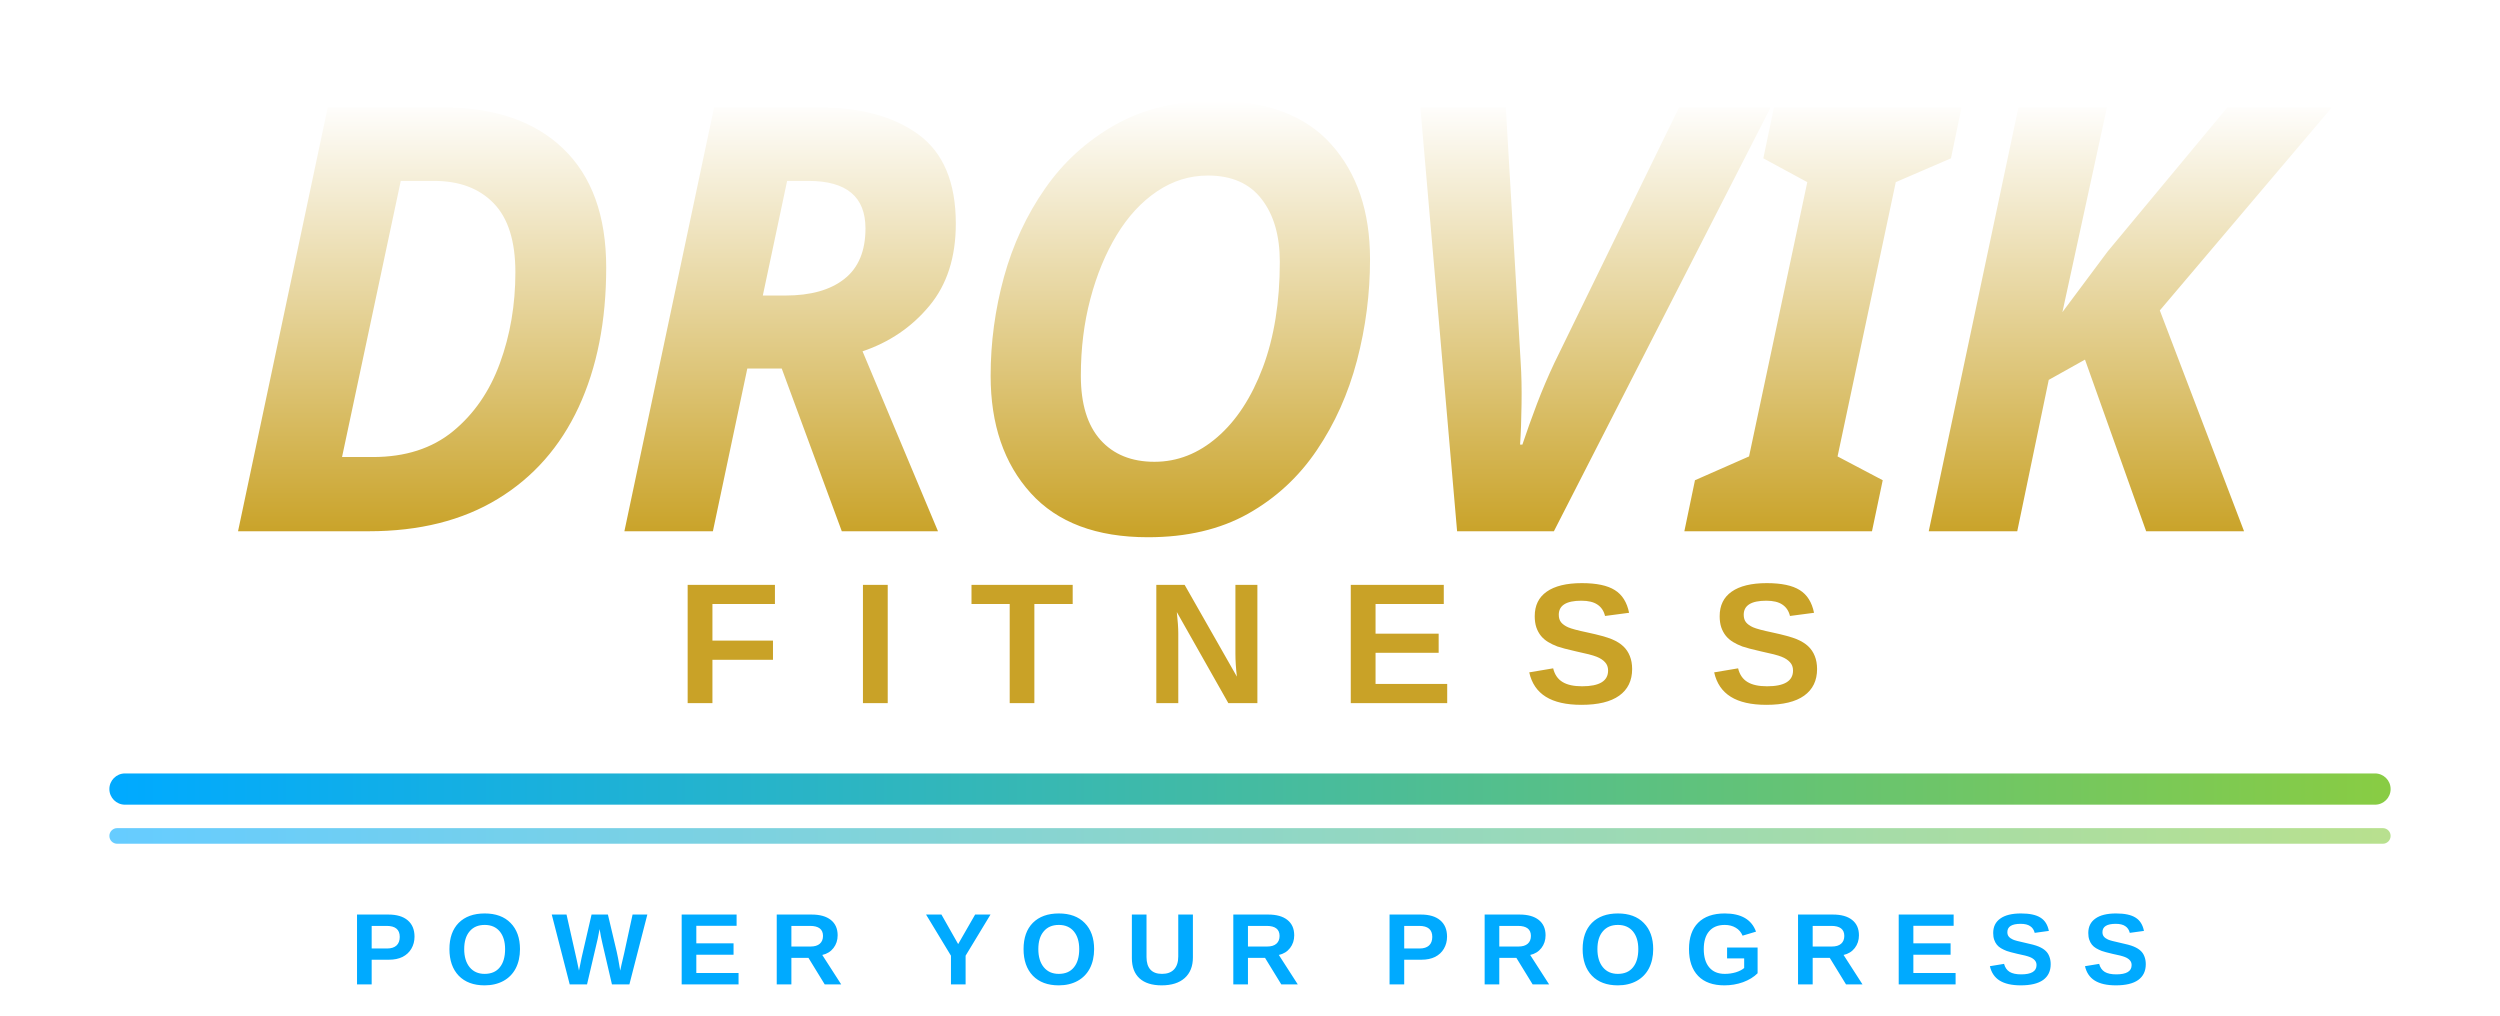
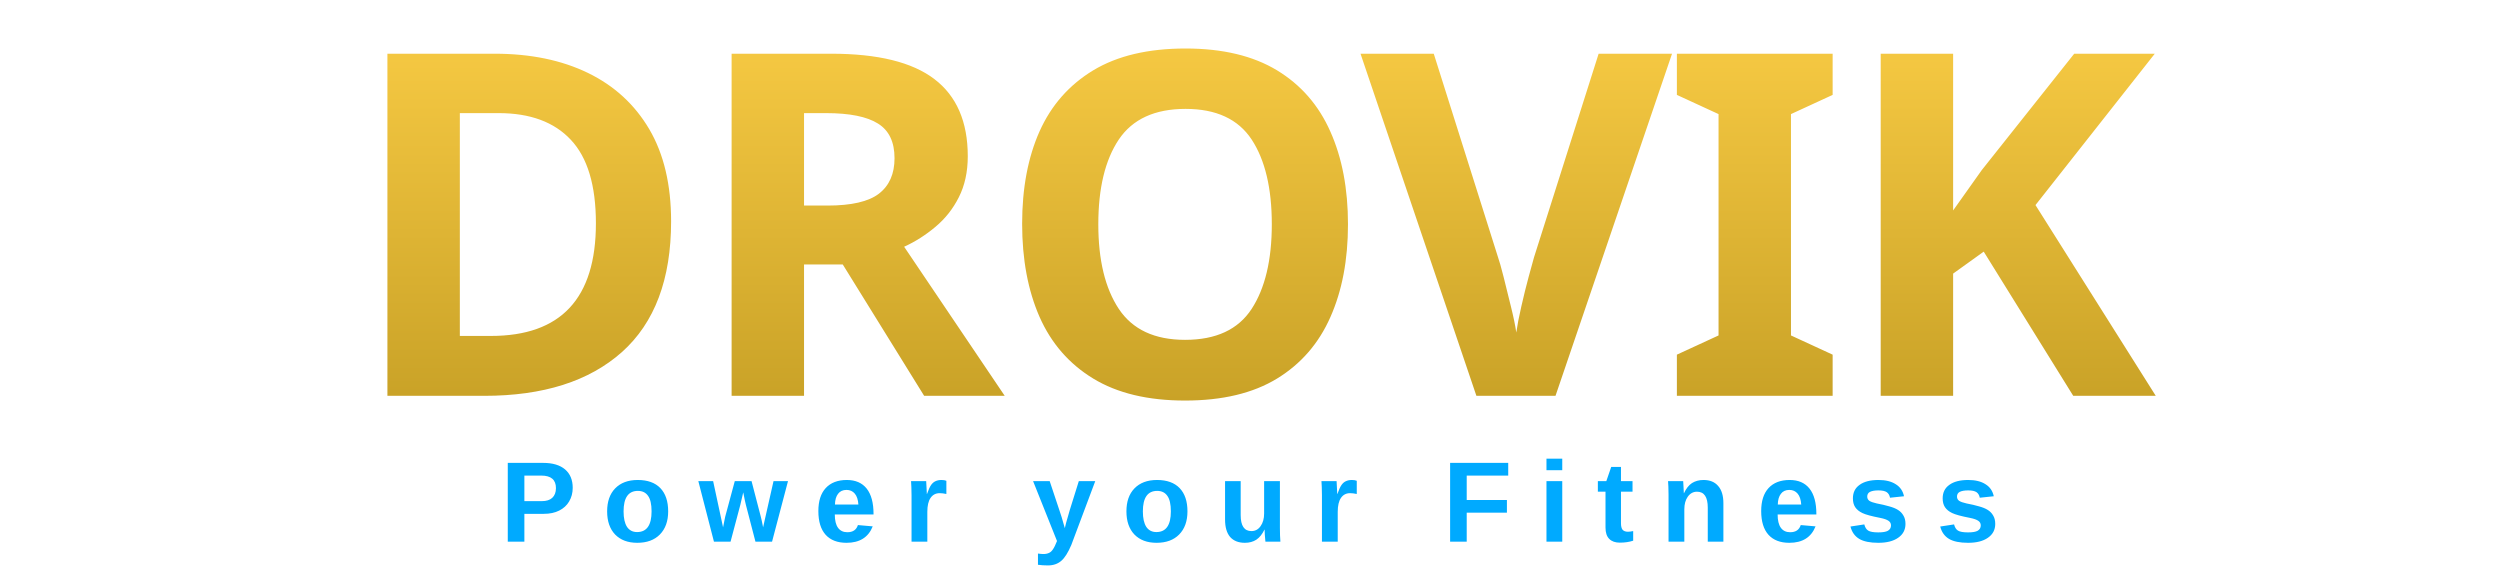
- <svg xmlns="http://www.w3.org/2000/svg" viewBox="0 0 320 130">
+ <svg xmlns="http://www.w3.org/2000/svg" viewBox="0 0 240 56">
  <defs>
    <linearGradient id="dg" x1="0" y1="0" x2="0" y2="1">
-       <stop offset="0%" stop-color="#ffffff" />
+       <stop offset="0%" stop-color="#F5C842" />
      <stop offset="100%" stop-color="#C9A227" />
    </linearGradient>
-     <linearGradient id="lg" x1="0" y1="0" x2="1" y2="0">
-       <stop offset="0%" stop-color="#00AAFF" />
-       <stop offset="100%" stop-color="#88CC44" />
-     </linearGradient>
  </defs>
-   <text x="160" y="68" text-anchor="middle" font-family="'Arial Black','Impact','Franklin Gothic Heavy',sans-serif" font-size="76" font-weight="900" font-style="italic" fill="url(#dg)" letter-spacing="-2">DROVIK</text>
-   <text x="160" y="90" text-anchor="middle" font-family="'Arial','Helvetica',sans-serif" font-size="22" font-weight="700" letter-spacing="9" fill="#C9A227">FITNESS</text>
-   <rect x="14" y="99" width="292" height="4" rx="2" fill="url(#lg)" />
-   <rect x="14" y="106" width="292" height="2" rx="1" fill="url(#lg)" opacity="0.6" />
-   <text x="160" y="126" text-anchor="middle" font-family="'Arial','Helvetica',sans-serif" font-size="13" font-weight="700" letter-spacing="3.5" fill="#00AAFF">POWER YOUR PROGRESS</text>
+   <text x="120" y="38" text-anchor="middle" font-family="'Arial Black','Franklin Gothic Heavy','Impact',sans-serif" font-size="46" font-weight="900" fill="url(#dg)" letter-spacing="-1">DROVIK</text>
+   <text x="120" y="52" text-anchor="middle" font-family="'Arial','Helvetica',sans-serif" font-size="11" font-weight="600" fill="#00AAFF" letter-spacing="2.5">Power your Fitness</text>
</svg>
